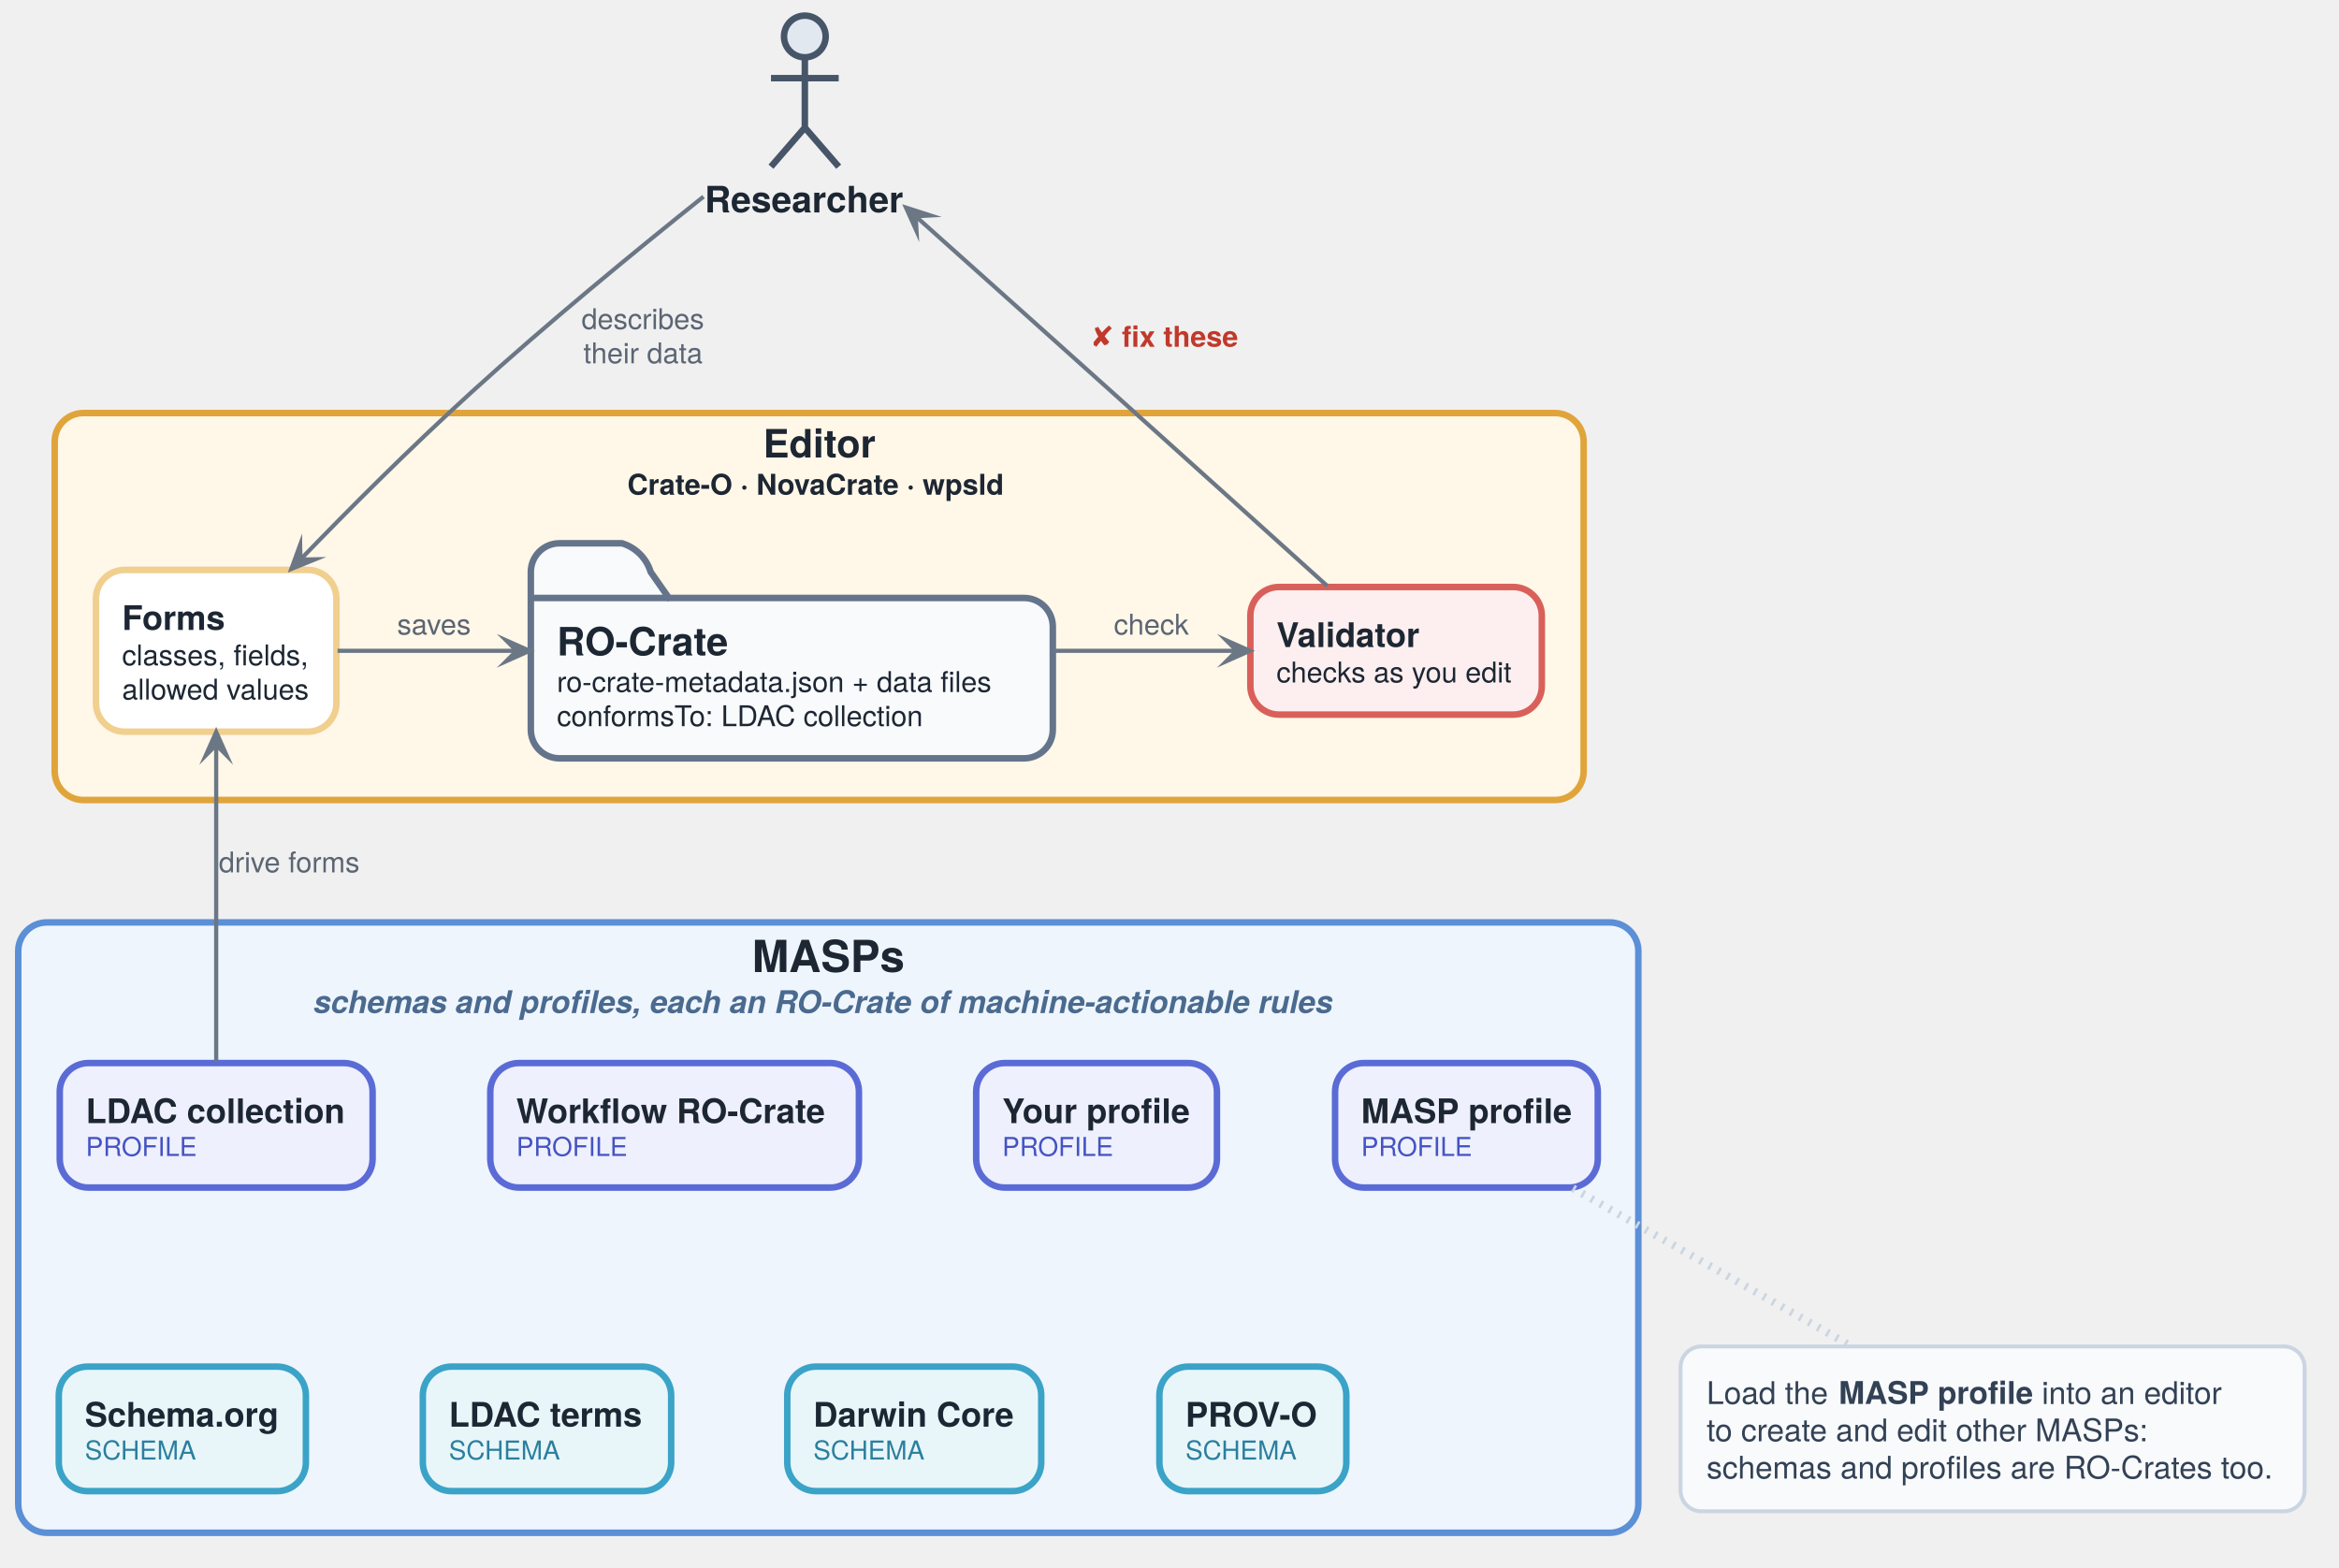
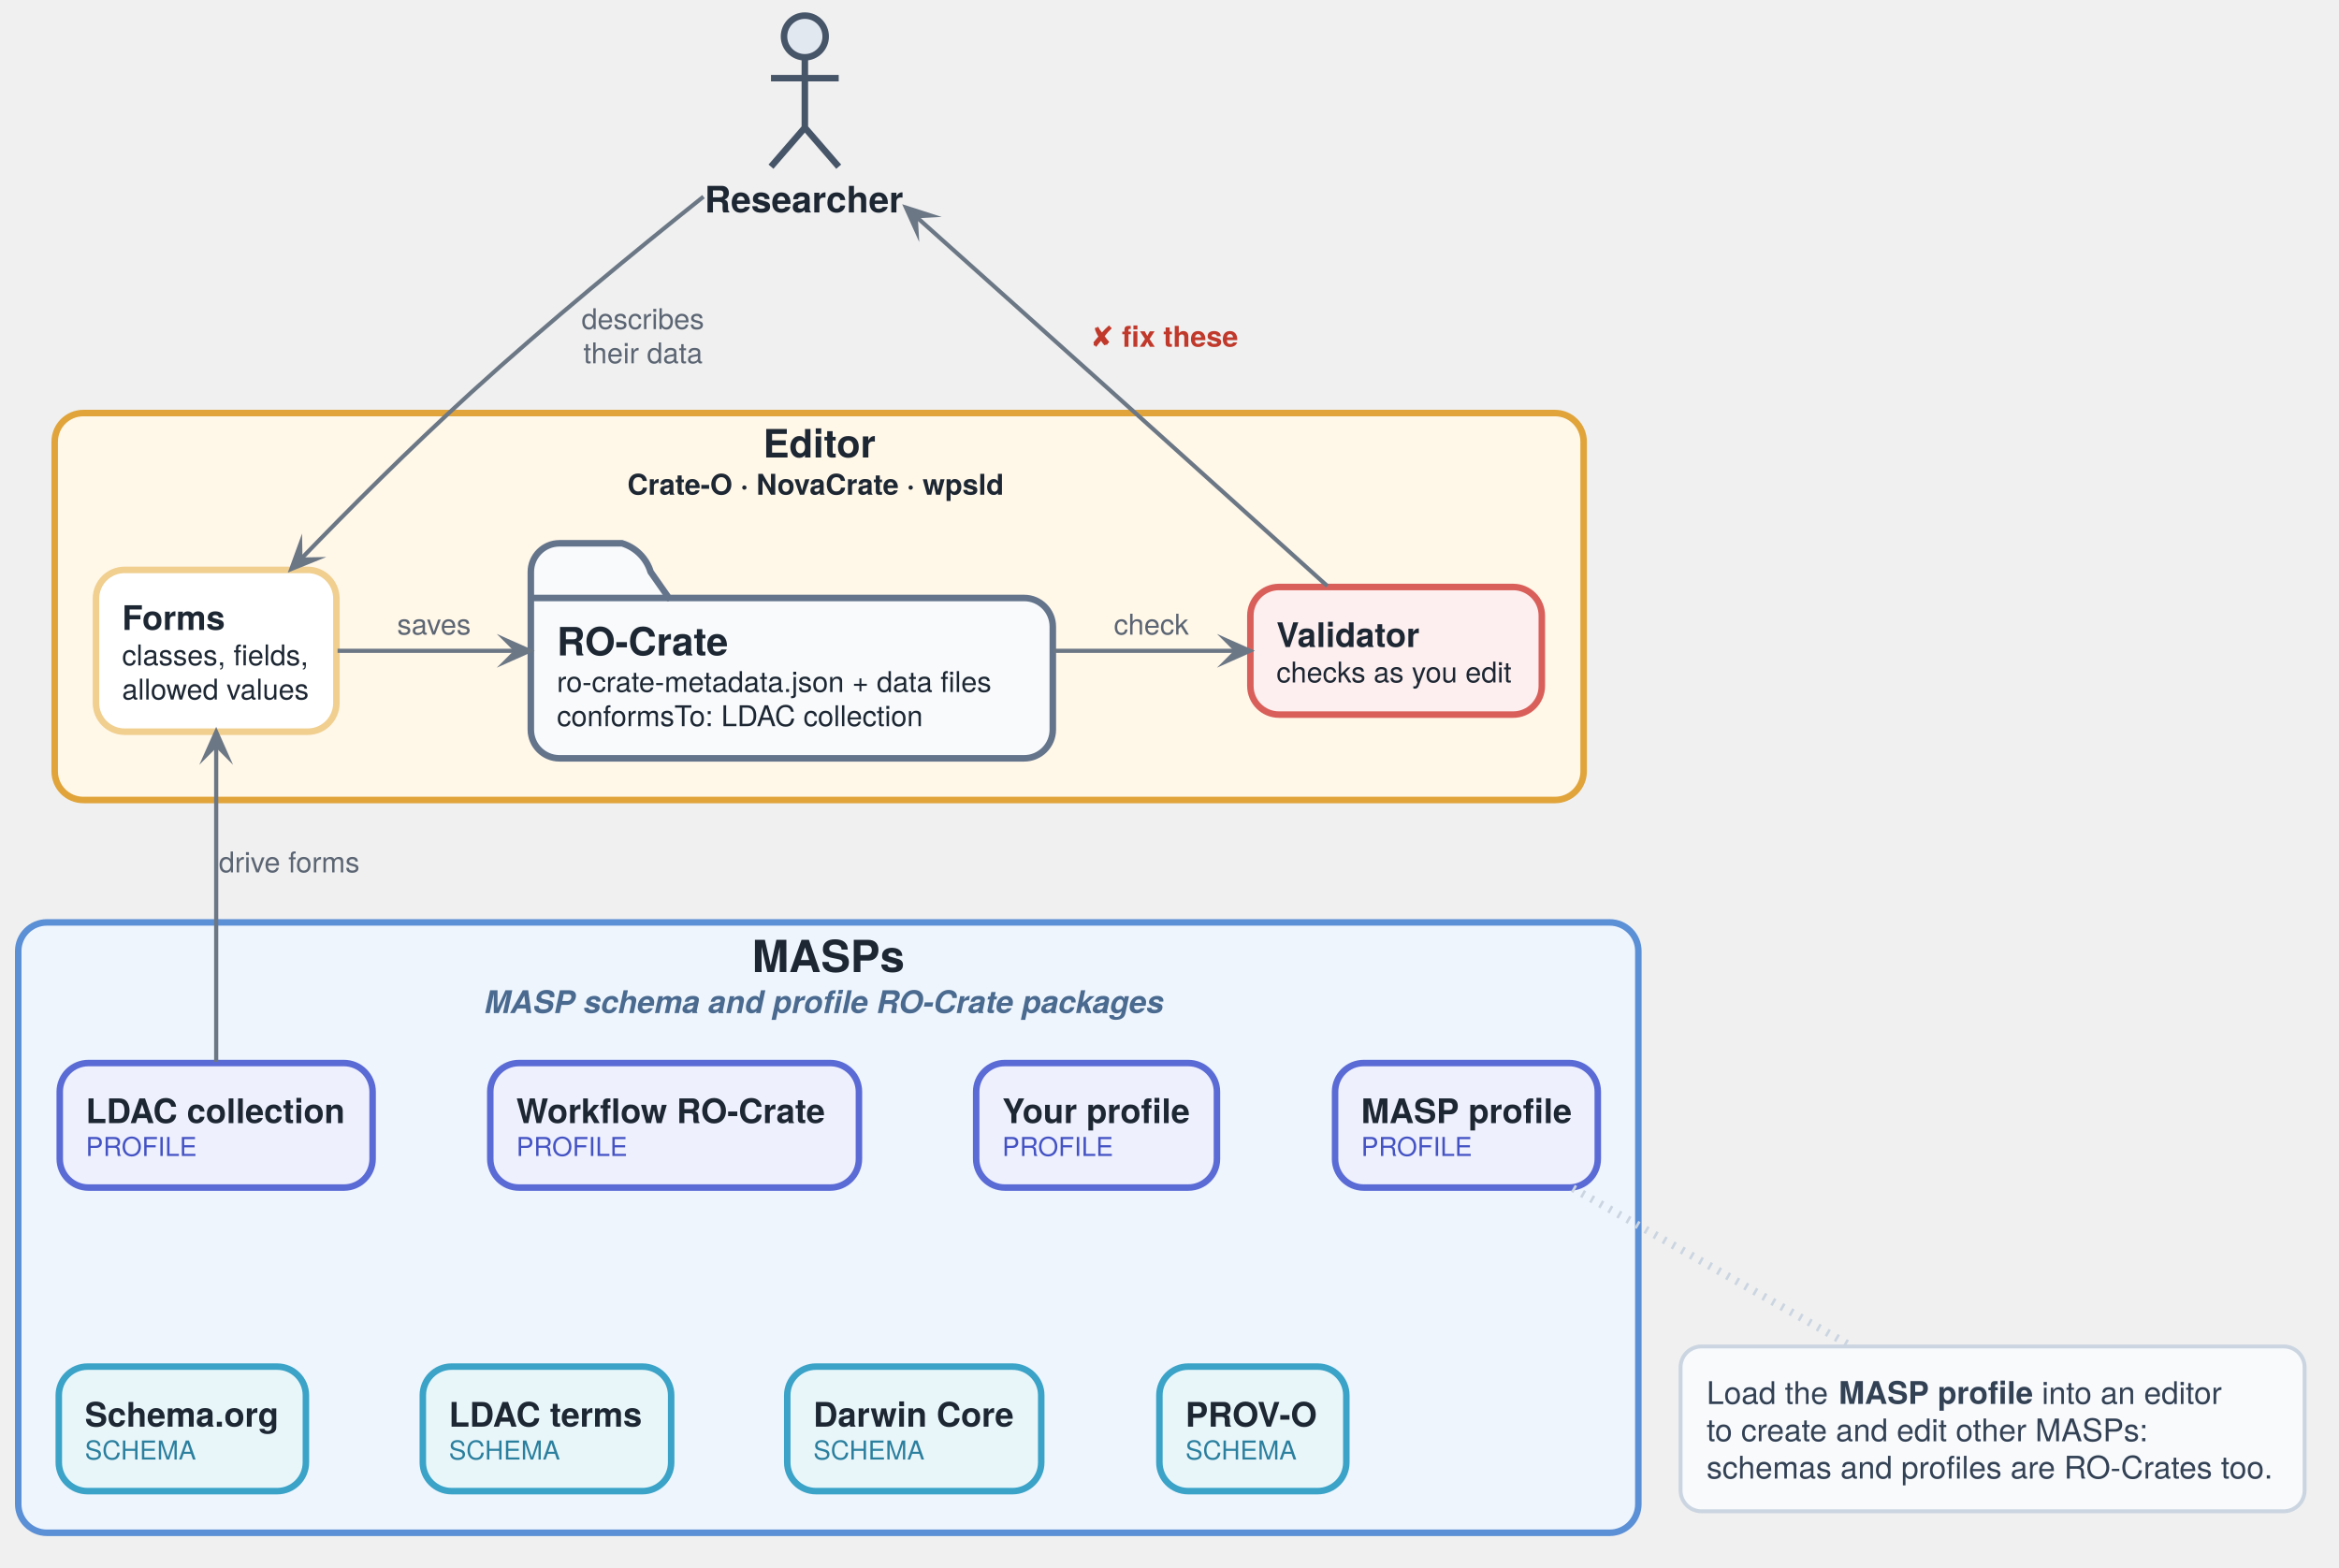
<svg xmlns="http://www.w3.org/2000/svg" version="1.1" data-diagram-type="DESCRIPTION" style="width:898px;height:602px;background:#FFFFFF;" width="898px" height="602px" viewBox="0 0 898 602" zoomAndPan="magnify" preserveAspectRatio="none" contentStyleType="text/css">
  <defs />
  <g font-family="sans-serif" lengthAdjust="spacing">
    <g class="cluster" data-qualified-name="editor" id="ent0002" data-source-line="8">
      <rect x="21" y="158.59" width="587" height="148.56" fill="#FFF7E8" style="stroke:#E0A43A;stroke-width:2.5;" rx="11" ry="11" />
      <text x="292.983" y="175.65" fill="#1D2733" font-size="15" textLength="43.035" font-weight="700" font-family="'Helvetica Neue'">Editor</text>
      <text x="240.855" y="189.949" fill="#1D2733" font-size="11" textLength="147.29" font-weight="700" font-family="'Helvetica Neue'">Crate-O · NovaCrate · wpsld</text>
    </g>
    <g class="cluster" data-qualified-name="masps" id="ent0006" data-source-line="9">
      <rect x="7" y="354.15" width="622" height="234.35" fill="#EEF5FD" style="stroke:#5B8FD6;stroke-width:2.5;" rx="11" ry="11" />
      <text x="288.717" y="373.218" fill="#1D2733" font-size="17" textLength="58.565" font-weight="700" font-family="'Helvetica Neue'">MASPs</text>
-       <text x="120.324" y="388.955" fill="#4A6A8F" font-size="12" textLength="395.352" font-weight="700" font-style="italic" font-family="'Helvetica Neue'">schemas and profiles, each an RO-Crate of machine-actionable rules</text>
+       <text x="185.994" y="388.955" fill="#4A6A8F" font-size="12" textLength="264.012" font-weight="700" font-style="italic" font-family="'Helvetica Neue'">MASP schema and profile RO-Crate packages</text>
    </g>
    <g class="entity" data-qualified-name="editor.forms" id="ent0003" data-source-line="9">
      <rect x="36.85" y="218.81" width="92.303" height="62.119" fill="#FFF" style="stroke:#F0CF8F;stroke-width:2.5;" rx="11" ry="11" />
      <text x="46.85" y="241.862" fill="#1D2733" font-size="13" textLength="39.468" font-weight="700" font-family="'Helvetica Neue'">Forms</text>
      <text x="46.85" y="255.463" fill="#1D2733" font-size="11" textLength="71.907" font-family="'Helvetica Neue'">classes, fields,</text>
      <text x="46.85" y="268.586" fill="#1D2733" font-size="11" textLength="72.303" font-family="'Helvetica Neue'">allowed values</text>
    </g>
    <g class="entity" data-qualified-name="editor.crate" id="ent0004" data-source-line="10">
      <path d="M214.8,208.59 L238.8,208.59 A16.5,16.5 0 0 1 249.8,219.59 L256.8,229.59 L393.201,229.59 A11,11 0 0 1 404.201,240.59 L404.201,280.151 A11,11 0 0 1 393.201,291.151 L214.8,291.151 A11,11 0 0 1 203.8,280.151 L203.8,219.59 A11,11 0 0 1 214.8,208.59" style="stroke:#64748B;stroke-width:2.5;" fill="#F8FAFC" />
      <line x1="203.8" y1="229.59" x2="256.8" y2="229.59" style="stroke:#64748B;stroke-width:2.5;" />
      <text x="213.8" y="251.65" fill="#1D2733" font-size="15" textLength="68.055" font-weight="700" font-family="'Helvetica Neue'">RO-Crate</text>
      <text x="213.8" y="265.685" fill="#1D2733" font-size="11" textLength="170.401" font-family="'Helvetica Neue'">ro-crate-metadata.json + data files</text>
      <text x="213.8" y="278.808" fill="#1D2733" font-size="11" textLength="144.441" font-family="'Helvetica Neue'">conformsTo: LDAC collection</text>
    </g>
    <g class="entity" data-qualified-name="editor.validator" id="ent0005" data-source-line="11">
      <rect x="480.05" y="225.37" width="111.894" height="48.996" fill="#FDEFEF" style="stroke:#D9605A;stroke-width:2.5;" rx="11" ry="11" />
      <text x="490.05" y="248.422" fill="#1D2733" font-size="13" textLength="55.341" font-weight="700" font-family="'Helvetica Neue'">Validator</text>
      <text x="490.05" y="262.023" fill="#1D2733" font-size="11" textLength="91.894" font-family="'Helvetica Neue'">checks as you edit</text>
    </g>
    <g class="entity" data-qualified-name="masps.m_org" id="ent0007" data-source-line="10">
      <rect x="22.57" y="524.7" width="94.867" height="47.803" fill="#E8F6FA" style="stroke:#3BA3C7;stroke-width:2.5;" rx="11" ry="11" />
      <text x="32.57" y="547.752" fill="#1D2733" font-size="13" textLength="74.867" font-weight="700" font-family="'Helvetica Neue'">Schema.org</text>
      <text x="32.57" y="560.373" fill="#2B7F9E" font-size="10" textLength="42.22" font-family="'Helvetica Neue'">SCHEMA</text>
    </g>
    <g class="entity" data-qualified-name="masps.m_ldact" id="ent0008" data-source-line="11">
      <rect x="162.33" y="524.7" width="95.348" height="47.803" fill="#E8F6FA" style="stroke:#3BA3C7;stroke-width:2.5;" rx="11" ry="11" />
      <text x="172.33" y="547.752" fill="#1D2733" font-size="13" textLength="75.348" font-weight="700" font-family="'Helvetica Neue'">LDAC terms</text>
      <text x="172.33" y="560.373" fill="#2B7F9E" font-size="10" textLength="42.22" font-family="'Helvetica Neue'">SCHEMA</text>
    </g>
    <g class="entity" data-qualified-name="masps.m_dwc" id="ent0009" data-source-line="12">
      <rect x="302.25" y="524.7" width="97.506" height="47.803" fill="#E8F6FA" style="stroke:#3BA3C7;stroke-width:2.5;" rx="11" ry="11" />
      <text x="312.25" y="547.752" fill="#1D2733" font-size="13" textLength="77.506" font-weight="700" font-family="'Helvetica Neue'">Darwin Core</text>
      <text x="312.25" y="560.373" fill="#2B7F9E" font-size="10" textLength="42.22" font-family="'Helvetica Neue'">SCHEMA</text>
    </g>
    <g class="entity" data-qualified-name="masps.m_prov" id="ent0010" data-source-line="13">
      <rect x="445.12" y="524.7" width="71.766" height="47.803" fill="#E8F6FA" style="stroke:#3BA3C7;stroke-width:2.5;" rx="11" ry="11" />
      <text x="455.12" y="547.752" fill="#1D2733" font-size="13" textLength="51.766" font-weight="700" font-family="'Helvetica Neue'">PROV-O</text>
      <text x="455.12" y="560.373" fill="#2B7F9E" font-size="10" textLength="42.22" font-family="'Helvetica Neue'">SCHEMA</text>
    </g>
    <g class="entity" data-qualified-name="masps.m_ldac" id="ent0011" data-source-line="15">
      <rect x="22.94" y="408.15" width="120.113" height="47.803" fill="#EEF0FD" style="stroke:#5B6BD6;stroke-width:2.5;" rx="11" ry="11" />
      <text x="32.94" y="431.202" fill="#1D2733" font-size="13" textLength="100.113" font-weight="700" font-family="'Helvetica Neue'">LDAC collection</text>
      <text x="32.94" y="443.823" fill="#4453C4" font-size="10" textLength="40.93" font-family="'Helvetica Neue'">PROFILE</text>
    </g>
    <g class="entity" data-qualified-name="masps.m_wf" id="ent0012" data-source-line="16">
      <rect x="188.23" y="408.15" width="141.537" height="47.803" fill="#EEF0FD" style="stroke:#5B6BD6;stroke-width:2.5;" rx="11" ry="11" />
      <text x="198.23" y="431.202" fill="#1D2733" font-size="13" textLength="121.537" font-weight="700" font-family="'Helvetica Neue'">Workflow RO-Crate</text>
      <text x="198.23" y="443.823" fill="#4453C4" font-size="10" textLength="40.93" font-family="'Helvetica Neue'">PROFILE</text>
    </g>
    <g class="entity" data-qualified-name="masps.m_yours" id="ent0013" data-source-line="17">
      <rect x="374.78" y="408.15" width="92.436" height="47.803" fill="#EEF0FD" style="stroke:#5B6BD6;stroke-width:2.5;" rx="11" ry="11" />
      <text x="384.78" y="431.202" fill="#1D2733" font-size="13" textLength="72.436" font-weight="700" font-family="'Helvetica Neue'">Your profile</text>
      <text x="384.78" y="443.823" fill="#4453C4" font-size="10" textLength="40.93" font-family="'Helvetica Neue'">PROFILE</text>
    </g>
    <g class="entity" data-qualified-name="masps.m_masp" id="ent0014" data-source-line="18">
      <rect x="512.57" y="408.15" width="100.86" height="47.803" fill="#EEF0FD" style="stroke:#5B6BD6;stroke-width:2.5;" rx="11" ry="11" />
      <text x="522.57" y="431.202" fill="#1D2733" font-size="13" textLength="80.86" font-weight="700" font-family="'Helvetica Neue'">MASP profile</text>
      <text x="522.57" y="443.823" fill="#4453C4" font-size="10" textLength="40.93" font-family="'Helvetica Neue'">PROFILE</text>
    </g>
    <g class="entity" data-qualified-name="person" id="ent0001" data-source-line="5">
      <ellipse cx="309" cy="14" rx="8" ry="8" fill="#E2E8F0" style="stroke:#475569;stroke-width:2.5;" />
      <path d="M309,22 L309,49 M296,30 L322,30 M309,49 L296,64 M309,49 L322,64" style="stroke:#475569;stroke-width:2.5;" fill="none" />
      <text x="270.5" y="81.556" fill="#1D2733" font-size="14" textLength="77" font-weight="700" font-family="'Helvetica Neue'">Researcher</text>
    </g>
    <g class="entity" data-qualified-name="masp_note" id="ent0030" data-source-line="30">
      <rect x="645.21" y="516.96" width="239.588" height="63.284" fill="#F8FAFC" style="stroke:#CBD5E1;stroke-width:1.5;" rx="8" ry="8" />
      <text x="655.21" y="539.056" fill="#334155" font-size="12" textLength="47.352" font-family="'Helvetica Neue'">Load the</text>
      <text x="705.898" y="539.008" fill="#334155" font-size="12" textLength="74.64" font-weight="700" font-family="'Helvetica Neue'">MASP profile</text>
      <text x="783.874" y="539.056" fill="#334155" font-size="12" textLength="70.68" font-family="'Helvetica Neue'">into an editor</text>
      <text x="655.21" y="553.372" fill="#334155" font-size="12" textLength="172.032" font-family="'Helvetica Neue'">to create and edit other MASPs:</text>
      <text x="655.21" y="567.688" fill="#334155" font-size="12" textLength="219.588" font-family="'Helvetica Neue'">schemas and profiles are RO-Crates too.</text>
    </g>
    <g class="link" data-entity-1="ent0001" data-entity-2="ent0003" id="lnk23" data-source-line="21" data-link-type="dependency">
      <path d="M270.09,75.5 C244.29,96.09 209.97,124.23 181,150.59 C156.94,172.48 134.474,195.024 115.334,214.834" style="stroke:#6B7785;stroke-width:1.6;" fill="none" id="person-to-forms" />
      <polygon points="111.86,218.43,120.99,214.737,115.334,214.834,115.237,209.178,111.86,218.43" fill="#6B7785" style="stroke:#6B7785;stroke-width:1.6;stroke-linejoin:miter;stroke-miterlimit:10;" />
      <text x="223.26" y="126.37" fill="#5B6573" font-size="11" textLength="47.872" font-family="'Helvetica Neue'">describes</text>
      <text x="223.969" y="139.493" fill="#5B6573" font-size="11" textLength="46.453" font-family="'Helvetica Neue'">their data</text>
    </g>
    <g class="link" data-entity-1="ent0003" data-entity-2="ent0004" id="lnk24" data-source-line="22" data-link-type="dependency">
      <path d="M129.6,249.87 C151.13,249.87 172.59,249.87 198.33,249.87" style="stroke:#6B7785;stroke-width:1.6;" fill="none" id="forms-to-crate" />
      <polygon points="203.33,249.87,194.33,245.87,198.33,249.87,194.33,253.87,203.33,249.87" fill="#6B7785" style="stroke:#6B7785;stroke-width:1.6;stroke-linejoin:miter;stroke-miterlimit:10;" />
      <text x="152.48" y="243.65" fill="#5B6573" font-size="11" textLength="28.314" font-family="'Helvetica Neue'">saves</text>
    </g>
    <g class="link" data-entity-1="ent0004" data-entity-2="ent0005" id="lnk25" data-source-line="23" data-link-type="dependency">
      <path d="M404.41,249.87 C430.25,249.87 452.14,249.87 474.83,249.87" style="stroke:#6B7785;stroke-width:1.6;" fill="none" id="crate-to-validator" />
      <polygon points="479.83,249.87,470.83,245.87,474.83,249.87,470.83,253.87,479.83,249.87" fill="#6B7785" style="stroke:#6B7785;stroke-width:1.6;stroke-linejoin:miter;stroke-miterlimit:10;" />
      <text x="427.63" y="243.65" fill="#5B6573" font-size="11" textLength="29.546" font-family="'Helvetica Neue'">check</text>
    </g>
    <g class="link" data-entity-1="ent0001" data-entity-2="ent0005" id="lnk27" data-source-line="24" data-link-type="dependency">
      <path d="M351.558,83.042 C374.588,103.622 400.62,126.9 427,150.59 C455.25,175.96 487.54,205.09 509.6,225.01" style="stroke:#6B7785;stroke-width:1.6;" fill="none" id="person-backto-validator" />
      <polygon points="347.83,79.71,351.876,88.69,351.558,83.042,357.206,82.724,347.83,79.71" fill="#6B7785" style="stroke:#6B7785;stroke-width:1.6;stroke-linejoin:miter;stroke-miterlimit:10;" />
      <text x="418.45" y="133.134" fill="#C0392B" font-size="11" textLength="54.898" font-weight="700" font-family="'Helvetica Neue'">✘ fix these</text>
    </g>
    <g class="link" data-entity-1="ent0003" data-entity-2="ent0011" id="lnk29" data-source-line="27" data-link-type="dependency">
      <path d="M83,286.03 C83,321.7 83,375.3 83,407.69" style="stroke:#6B7785;stroke-width:1.6;" fill="none" id="forms-backto-m_ldac" />
      <polygon points="83,281.03,79,290.03,83,286.03,87,290.03,83,281.03" fill="#6B7785" style="stroke:#6B7785;stroke-width:1.6;stroke-linejoin:miter;stroke-miterlimit:10;" />
      <text x="84" y="334.93" fill="#5B6573" font-size="11" textLength="55.209" font-family="'Helvetica Neue'">drive forms</text>
    </g>
    <g class="link" data-entity-1="ent0014" data-entity-2="ent0030" id="lnk31" data-source-line="31" data-link-type="association">
      <path d="M603.88,456.23 C634.54,473.62 676.83,497.6 710.39,516.63" style="stroke:#CBD5E1;stroke-width:3;stroke-dasharray:1,3;" fill="none" id="m_masp-masp_note" />
    </g>
  </g>
</svg>
